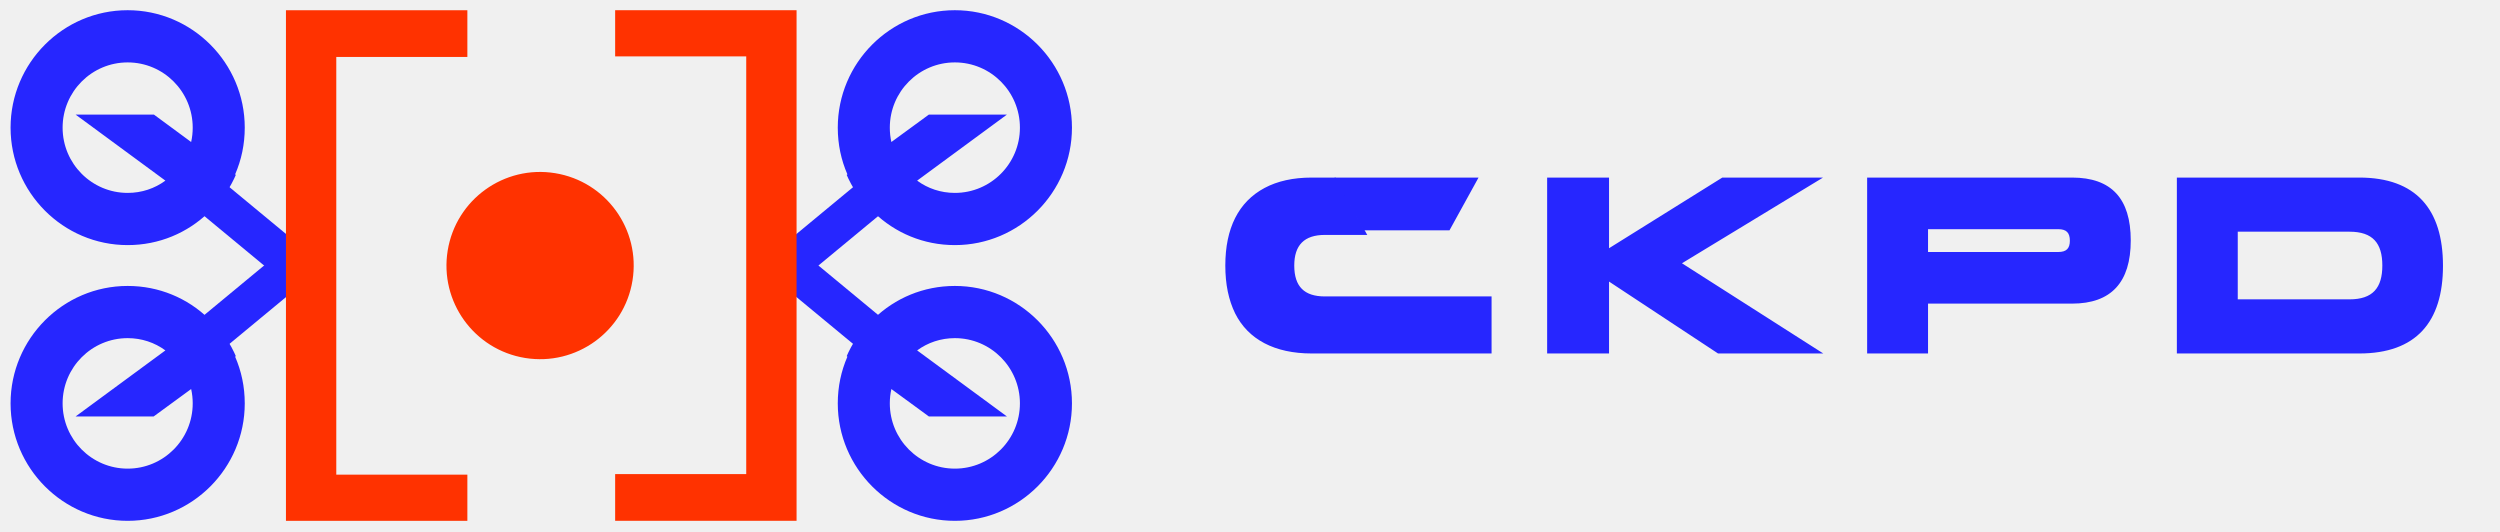
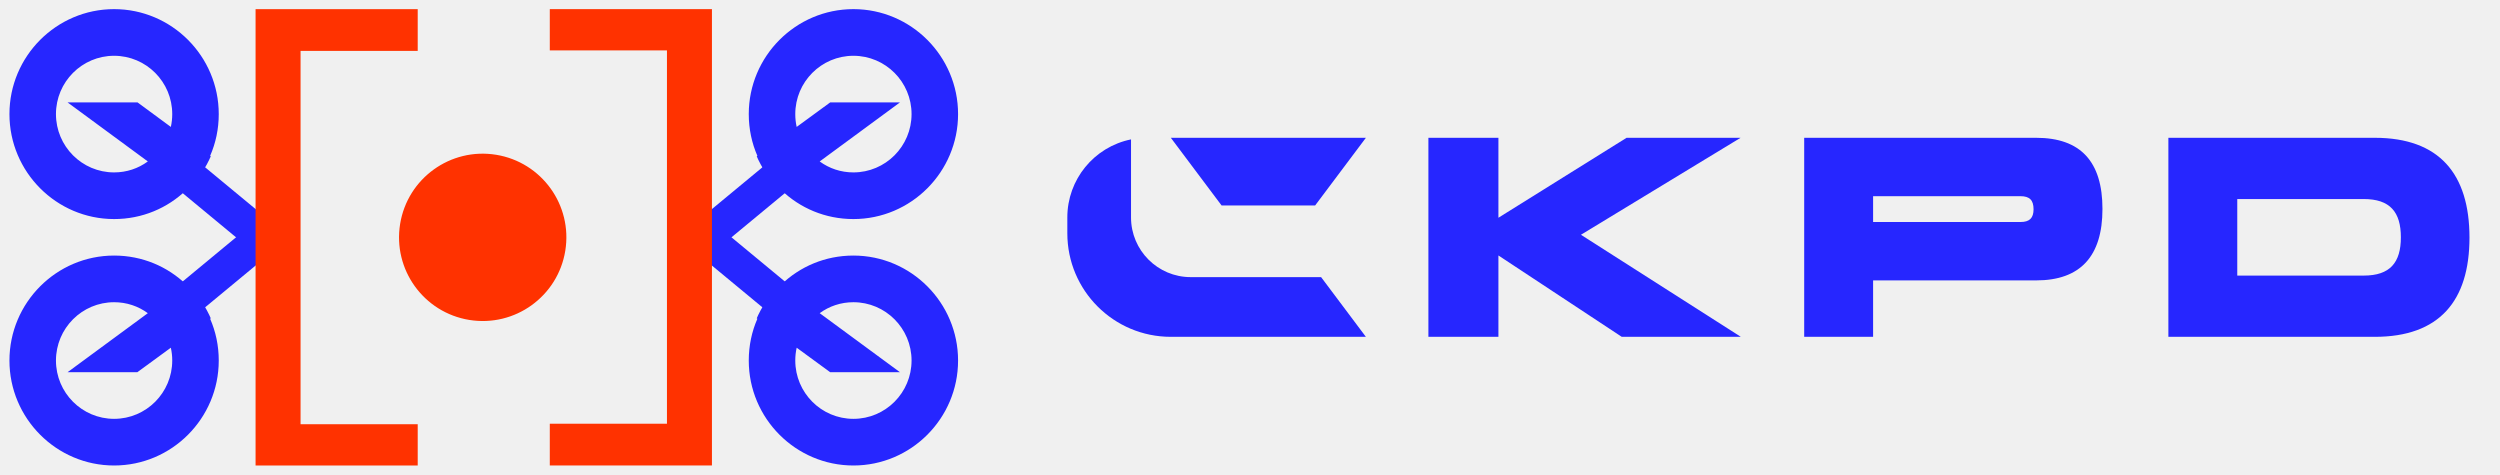
- <svg xmlns="http://www.w3.org/2000/svg" viewBox="0 0 2448 520" width="2448" height="520">
+ <svg xmlns="http://www.w3.org/2000/svg" viewBox="0 0 2739 520" width="2739" height="520">
  <g>
    <defs>
      <clipPath id="rot-ckpd-logo-blue-red-TL-z">
        <circle cx="40.203" cy="40.324" r="40.524" />
      </clipPath>
      <clipPath id="rot-ckpd-logo-blue-red-TR-z">
        <circle cx="165.281" cy="40.324" r="40.524" />
      </clipPath>
      <clipPath id="rot-ckpd-logo-blue-red-BL-z">
        <circle cx="40.203" cy="129.934" r="40.524" />
      </clipPath>
      <clipPath id="rot-ckpd-logo-blue-red-BR-z">
        <circle cx="165.281" cy="129.934" r="40.524" />
      </clipPath>
    </defs>
    <line x1="288" y1="260" x2="207.4" y2="193.3" stroke="#2626FF" stroke-width="37.5" />
    <line x1="288" y1="260" x2="207.4" y2="326.7" stroke="#2626FF" stroke-width="37.5" />
    <line x1="772" y1="260" x2="852.6" y2="193.3" stroke="#2626FF" stroke-width="37.5" />
    <line x1="772" y1="260" x2="852.6" y2="326.7" stroke="#2626FF" stroke-width="37.5" />
    <g transform="translate(10.35 10.00) scale(2.8519)">
      <path d="M165.281 89.609C154.47 89.609 144.732 93.821 137.496 100.811L129.544 94.986V75.272L137.496 69.447C144.732 76.437 154.47 80.649 165.281 80.649C187.437 80.649 205.484 62.547 205.484 40.324C205.484 18.101 187.437 0 165.281 0C143.124 0 125.077 18.101 125.077 40.324C125.077 46.059 126.239 51.436 128.383 56.364L125.881 58.246H79.692L77.101 56.364C79.245 51.436 80.407 46.059 80.407 40.324C80.407 18.101 62.36 0 40.203 0C18.047 0 0 18.101 0 40.324C0 62.547 18.047 80.649 40.203 80.649C51.014 80.649 60.752 76.437 67.988 69.447L75.94 75.272V94.986L67.988 100.811C60.752 93.821 51.014 89.609 40.203 89.609C18.047 89.609 0 107.711 0 129.934C0 152.157 18.047 170.258 40.203 170.258C62.36 170.258 80.407 152.157 80.407 129.934C80.407 124.199 79.245 118.822 77.101 113.894L79.603 112.012H125.881L128.383 113.894C126.239 118.822 125.077 124.199 125.077 129.934C125.077 152.157 143.124 170.258 165.281 170.258C187.437 170.258 205.484 152.157 205.484 129.934C205.484 107.711 187.437 89.609 165.281 89.609ZM165.281 17.922C177.61 17.922 187.616 27.958 187.616 40.324C187.616 52.69 177.61 62.727 165.281 62.727C160.456 62.727 155.989 61.203 152.326 58.515L183.149 35.844H156.346L143.481 45.253C143.124 43.64 142.945 42.027 142.945 40.324C142.945 27.958 152.951 17.922 165.281 17.922ZM62.002 45.253L49.227 35.844H22.335L53.158 58.515C49.495 61.203 45.028 62.727 40.203 62.727C27.874 62.727 17.868 52.69 17.868 40.324C17.868 27.958 27.874 17.922 40.203 17.922C52.532 17.922 62.539 27.958 62.539 40.324C62.539 42.027 62.36 43.64 62.002 45.253ZM40.203 152.336C27.874 152.336 17.868 142.3 17.868 129.934C17.868 117.568 27.874 107.531 40.203 107.531C45.028 107.531 49.495 109.055 53.158 111.743L22.335 134.414H49.137L62.002 125.005C62.36 126.618 62.539 128.231 62.539 129.934C62.539 142.3 52.532 152.336 40.203 152.336ZM111.676 94.09H93.808V76.168H111.676V94.09ZM165.281 152.336C152.951 152.336 142.945 142.3 142.945 129.934C142.945 128.231 143.124 126.618 143.481 125.005L156.346 134.414H183.149L152.326 111.743C155.989 109.055 160.456 107.531 165.281 107.531C177.61 107.531 187.616 117.568 187.616 129.934C187.616 142.3 177.61 152.336 165.281 152.336Z" fill="#2626FF" clip-path="url(#rot-ckpd-logo-blue-red-TL-z)" />
    </g>
    <g transform="translate(463.64 10.00) scale(2.8519)">
      <path d="M165.281 89.609C154.47 89.609 144.732 93.821 137.496 100.811L129.544 94.986V75.272L137.496 69.447C144.732 76.437 154.47 80.649 165.281 80.649C187.437 80.649 205.484 62.547 205.484 40.324C205.484 18.101 187.437 0 165.281 0C143.124 0 125.077 18.101 125.077 40.324C125.077 46.059 126.239 51.436 128.383 56.364L125.881 58.246H79.692L77.101 56.364C79.245 51.436 80.407 46.059 80.407 40.324C80.407 18.101 62.36 0 40.203 0C18.047 0 0 18.101 0 40.324C0 62.547 18.047 80.649 40.203 80.649C51.014 80.649 60.752 76.437 67.988 69.447L75.94 75.272V94.986L67.988 100.811C60.752 93.821 51.014 89.609 40.203 89.609C18.047 89.609 0 107.711 0 129.934C0 152.157 18.047 170.258 40.203 170.258C62.36 170.258 80.407 152.157 80.407 129.934C80.407 124.199 79.245 118.822 77.101 113.894L79.603 112.012H125.881L128.383 113.894C126.239 118.822 125.077 124.199 125.077 129.934C125.077 152.157 143.124 170.258 165.281 170.258C187.437 170.258 205.484 152.157 205.484 129.934C205.484 107.711 187.437 89.609 165.281 89.609ZM165.281 17.922C177.61 17.922 187.616 27.958 187.616 40.324C187.616 52.69 177.61 62.727 165.281 62.727C160.456 62.727 155.989 61.203 152.326 58.515L183.149 35.844H156.346L143.481 45.253C143.124 43.64 142.945 42.027 142.945 40.324C142.945 27.958 152.951 17.922 165.281 17.922ZM62.002 45.253L49.227 35.844H22.335L53.158 58.515C49.495 61.203 45.028 62.727 40.203 62.727C27.874 62.727 17.868 52.69 17.868 40.324C17.868 27.958 27.874 17.922 40.203 17.922C52.532 17.922 62.539 27.958 62.539 40.324C62.539 42.027 62.36 43.64 62.002 45.253ZM40.203 152.336C27.874 152.336 17.868 142.3 17.868 129.934C17.868 117.568 27.874 107.531 40.203 107.531C45.028 107.531 49.495 109.055 53.158 111.743L22.335 134.414H49.137L62.002 125.005C62.36 126.618 62.539 128.231 62.539 129.934C62.539 142.3 52.532 152.336 40.203 152.336ZM111.676 94.09H93.808V76.168H111.676V94.09ZM165.281 152.336C152.951 152.336 142.945 142.3 142.945 129.934C142.945 128.231 143.124 126.618 143.481 125.005L156.346 134.414H183.149L152.326 111.743C155.989 109.055 160.456 107.531 165.281 107.531C177.61 107.531 187.616 117.568 187.616 129.934C187.616 142.3 177.61 152.336 165.281 152.336Z" fill="#2626FF" clip-path="url(#rot-ckpd-logo-blue-red-TR-z)" />
    </g>
    <g transform="translate(10.35 24.44) scale(2.8519)">
      <path d="M165.281 89.609C154.47 89.609 144.732 93.821 137.496 100.811L129.544 94.986V75.272L137.496 69.447C144.732 76.437 154.47 80.649 165.281 80.649C187.437 80.649 205.484 62.547 205.484 40.324C205.484 18.101 187.437 0 165.281 0C143.124 0 125.077 18.101 125.077 40.324C125.077 46.059 126.239 51.436 128.383 56.364L125.881 58.246H79.692L77.101 56.364C79.245 51.436 80.407 46.059 80.407 40.324C80.407 18.101 62.36 0 40.203 0C18.047 0 0 18.101 0 40.324C0 62.547 18.047 80.649 40.203 80.649C51.014 80.649 60.752 76.437 67.988 69.447L75.94 75.272V94.986L67.988 100.811C60.752 93.821 51.014 89.609 40.203 89.609C18.047 89.609 0 107.711 0 129.934C0 152.157 18.047 170.258 40.203 170.258C62.36 170.258 80.407 152.157 80.407 129.934C80.407 124.199 79.245 118.822 77.101 113.894L79.603 112.012H125.881L128.383 113.894C126.239 118.822 125.077 124.199 125.077 129.934C125.077 152.157 143.124 170.258 165.281 170.258C187.437 170.258 205.484 152.157 205.484 129.934C205.484 107.711 187.437 89.609 165.281 89.609ZM165.281 17.922C177.61 17.922 187.616 27.958 187.616 40.324C187.616 52.69 177.61 62.727 165.281 62.727C160.456 62.727 155.989 61.203 152.326 58.515L183.149 35.844H156.346L143.481 45.253C143.124 43.64 142.945 42.027 142.945 40.324C142.945 27.958 152.951 17.922 165.281 17.922ZM62.002 45.253L49.227 35.844H22.335L53.158 58.515C49.495 61.203 45.028 62.727 40.203 62.727C27.874 62.727 17.868 52.69 17.868 40.324C17.868 27.958 27.874 17.922 40.203 17.922C52.532 17.922 62.539 27.958 62.539 40.324C62.539 42.027 62.36 43.64 62.002 45.253ZM40.203 152.336C27.874 152.336 17.868 142.3 17.868 129.934C17.868 117.568 27.874 107.531 40.203 107.531C45.028 107.531 49.495 109.055 53.158 111.743L22.335 134.414H49.137L62.002 125.005C62.36 126.618 62.539 128.231 62.539 129.934C62.539 142.3 52.532 152.336 40.203 152.336ZM111.676 94.09H93.808V76.168H111.676V94.09ZM165.281 152.336C152.951 152.336 142.945 142.3 142.945 129.934C142.945 128.231 143.124 126.618 143.481 125.005L156.346 134.414H183.149L152.326 111.743C155.989 109.055 160.456 107.531 165.281 107.531C177.61 107.531 187.616 117.568 187.616 129.934C187.616 142.3 177.61 152.336 165.281 152.336Z" fill="#2626FF" clip-path="url(#rot-ckpd-logo-blue-red-BL-z)" />
    </g>
    <g transform="translate(463.64 24.44) scale(2.8519)">
      <path d="M165.281 89.609C154.47 89.609 144.732 93.821 137.496 100.811L129.544 94.986V75.272L137.496 69.447C144.732 76.437 154.47 80.649 165.281 80.649C187.437 80.649 205.484 62.547 205.484 40.324C205.484 18.101 187.437 0 165.281 0C143.124 0 125.077 18.101 125.077 40.324C125.077 46.059 126.239 51.436 128.383 56.364L125.881 58.246H79.692L77.101 56.364C79.245 51.436 80.407 46.059 80.407 40.324C80.407 18.101 62.36 0 40.203 0C18.047 0 0 18.101 0 40.324C0 62.547 18.047 80.649 40.203 80.649C51.014 80.649 60.752 76.437 67.988 69.447L75.94 75.272V94.986L67.988 100.811C60.752 93.821 51.014 89.609 40.203 89.609C18.047 89.609 0 107.711 0 129.934C0 152.157 18.047 170.258 40.203 170.258C62.36 170.258 80.407 152.157 80.407 129.934C80.407 124.199 79.245 118.822 77.101 113.894L79.603 112.012H125.881L128.383 113.894C126.239 118.822 125.077 124.199 125.077 129.934C125.077 152.157 143.124 170.258 165.281 170.258C187.437 170.258 205.484 152.157 205.484 129.934C205.484 107.711 187.437 89.609 165.281 89.609ZM165.281 17.922C177.61 17.922 187.616 27.958 187.616 40.324C187.616 52.69 177.61 62.727 165.281 62.727C160.456 62.727 155.989 61.203 152.326 58.515L183.149 35.844H156.346L143.481 45.253C143.124 43.64 142.945 42.027 142.945 40.324C142.945 27.958 152.951 17.922 165.281 17.922ZM62.002 45.253L49.227 35.844H22.335L53.158 58.515C49.495 61.203 45.028 62.727 40.203 62.727C27.874 62.727 17.868 52.69 17.868 40.324C17.868 27.958 27.874 17.922 40.203 17.922C52.532 17.922 62.539 27.958 62.539 40.324C62.539 42.027 62.36 43.64 62.002 45.253ZM40.203 152.336C27.874 152.336 17.868 142.3 17.868 129.934C17.868 117.568 27.874 107.531 40.203 107.531C45.028 107.531 49.495 109.055 53.158 111.743L22.335 134.414H49.137L62.002 125.005C62.36 126.618 62.539 128.231 62.539 129.934C62.539 142.3 52.532 152.336 40.203 152.336ZM111.676 94.09H93.808V76.168H111.676V94.09ZM165.281 152.336C152.951 152.336 142.945 142.3 142.945 129.934C142.945 128.231 143.124 126.618 143.481 125.005L156.346 134.414H183.149L152.326 111.743C155.989 109.055 160.456 107.531 165.281 107.531C177.61 107.531 187.616 117.568 187.616 129.934C187.616 142.3 177.61 152.336 165.281 152.336Z" fill="#2626FF" clip-path="url(#rot-ckpd-logo-blue-red-BR-z)" />
    </g>
    <g transform="translate(280 10) scale(4.7746)">
      <path d="M0 104.72V0.007H37.206V9.585H10.323V95.25H37.206V104.72H0Z" fill="#FF3200" />
    </g>
    <g transform="translate(228.12 10) scale(4.7746)">
      <path d="M115.586 0V104.713H78.38V95.135H105.263V9.47H78.38V0H115.586Z" fill="#FF3200" />
    </g>
    <g transform="translate(281.65 35.00) scale(4.2972)">
      <path d="M78.582 55.786C80.469 44.158 72.572 33.202 60.943 31.314C49.315 29.427 38.358 37.324 36.471 48.953C34.584 60.581 42.481 71.538 54.11 73.425C65.738 75.312 76.695 67.415 78.582 55.786Z" fill="#FF3200" />
    </g>
  </g>
-   <g transform="translate(1192.27 59.37) scale(1.6358)">
-     <defs>
-       <mask id="sw0-n">
-         <rect x="-30" y="40" width="797.418" height="165.3" fill="white" />
-         <polygon points="54.187,40 171.373,40 171.373,122.65 99.644,122.65" fill="black" />
-       </mask>
-     </defs>
-     <path d="M164 175.3L164 141.15L64.21 141.15C51.94 141.15 45.89 135.28 45.89 122.65C45.89 110.38 51.94 104.33 64.21 104.33L164 104.33L164 70L56.39 70C45.18 70 35.75 72.13 28.1 76.23C12.45 84.59 4.62 100.42 4.62 122.65C4.62 133.86 6.58 143.28 10.49 151.29C18.32 166.94 34.15 175.3 56.39 175.3 M299.57 175.3L362.57 175.3L277.97 121.3L362.42 70L302.12 70L234.32 112.3L234.32 70L197.27 70L197.27 175.3L234.32 175.3L234.32 132.25 M425.27 114.55L425.27 100.9L503.27 100.9C508.07 100.9 510.17 103 510.17 107.8C510.17 112.45 508.07 114.55 503.27 114.55M388.82 175.3L425.27 175.3L425.27 145.45L511.52 145.45C534.92 145.45 546.62 132.7 546.62 107.65C546.62 82.6 535.07 70 511.52 70L388.82 70 M610.67 142.9L610.67 102.4L677.57 102.4C691.52 102.4 697.22 109.3 697.22 122.65C697.22 136 691.52 142.9 677.57 142.9M574.22 175.3L683.42 175.3C717.47 175.3 733.52 156.4 733.52 122.8C733.52 89.05 717.47 70 683.42 70L574.22 70" fill="#2626FF" mask="url(#sw0-n)" />
-     <polygon points="70.0,70.0 156.2,70.0 138.8,101.6 87.4,101.6" fill="#2626FF" />
+   <g transform="translate(1169.37 150.97) scale(2.1806)">
+     <path d="M 0.0 40.0 A 40.0 40.0 0 0 1 32.0 0.8 L 32.0 40.0 A 30.0 30.0 0 0 0 62.0 70.0 L 127.5 70.0 L 150.0 100.0 L 52.0 100.0 A 52.0 52.0 0 0 1 0.0 48.0 L 0.0 40.0 Z" fill="#2626FF" />
+     <path d="M 52.0 0.0 L 150.0 0.0 L 124.5 34.0 L 77.5 34.0 Z" fill="#2626FF" />
+     <path d="M 278.56 100 L 338.39 100 L 258.05 48.72 L 338.25 0 L 280.98 0 L 216.59 40.17 L 216.59 0 L 181.41 0 L 181.41 100 L 216.59 100 L 216.59 59.12" fill="#2626FF" />
+     <path d="M 404.84 42.31 L 404.84 29.34 L 478.91 29.34 C 483.47 29.34 485.46 31.34 485.46 35.9 C 485.46 40.31 483.47 42.31 478.91 42.31 M 370.22 100 L 404.84 100 L 404.84 71.65 L 486.75 71.65 C 508.97 71.65 520.08 59.54 520.08 35.75 C 520.08 11.97 509.11 0 486.75 0 L 370.22 0" fill="#2626FF" />
+     <path d="M 587.81 69.23 L 587.81 30.77 L 651.34 30.77 C 664.59 30.77 670.01 37.32 670.01 50 C 670.01 62.68 664.59 69.23 651.34 69.23 M 553.2 100 L 656.9 100 C 689.24 100 704.48 82.05 704.48 50.14 C 704.48 18.09 689.24 0 656.9 0 L 553.2 0" fill="#2626FF" />
  </g>
</svg>
